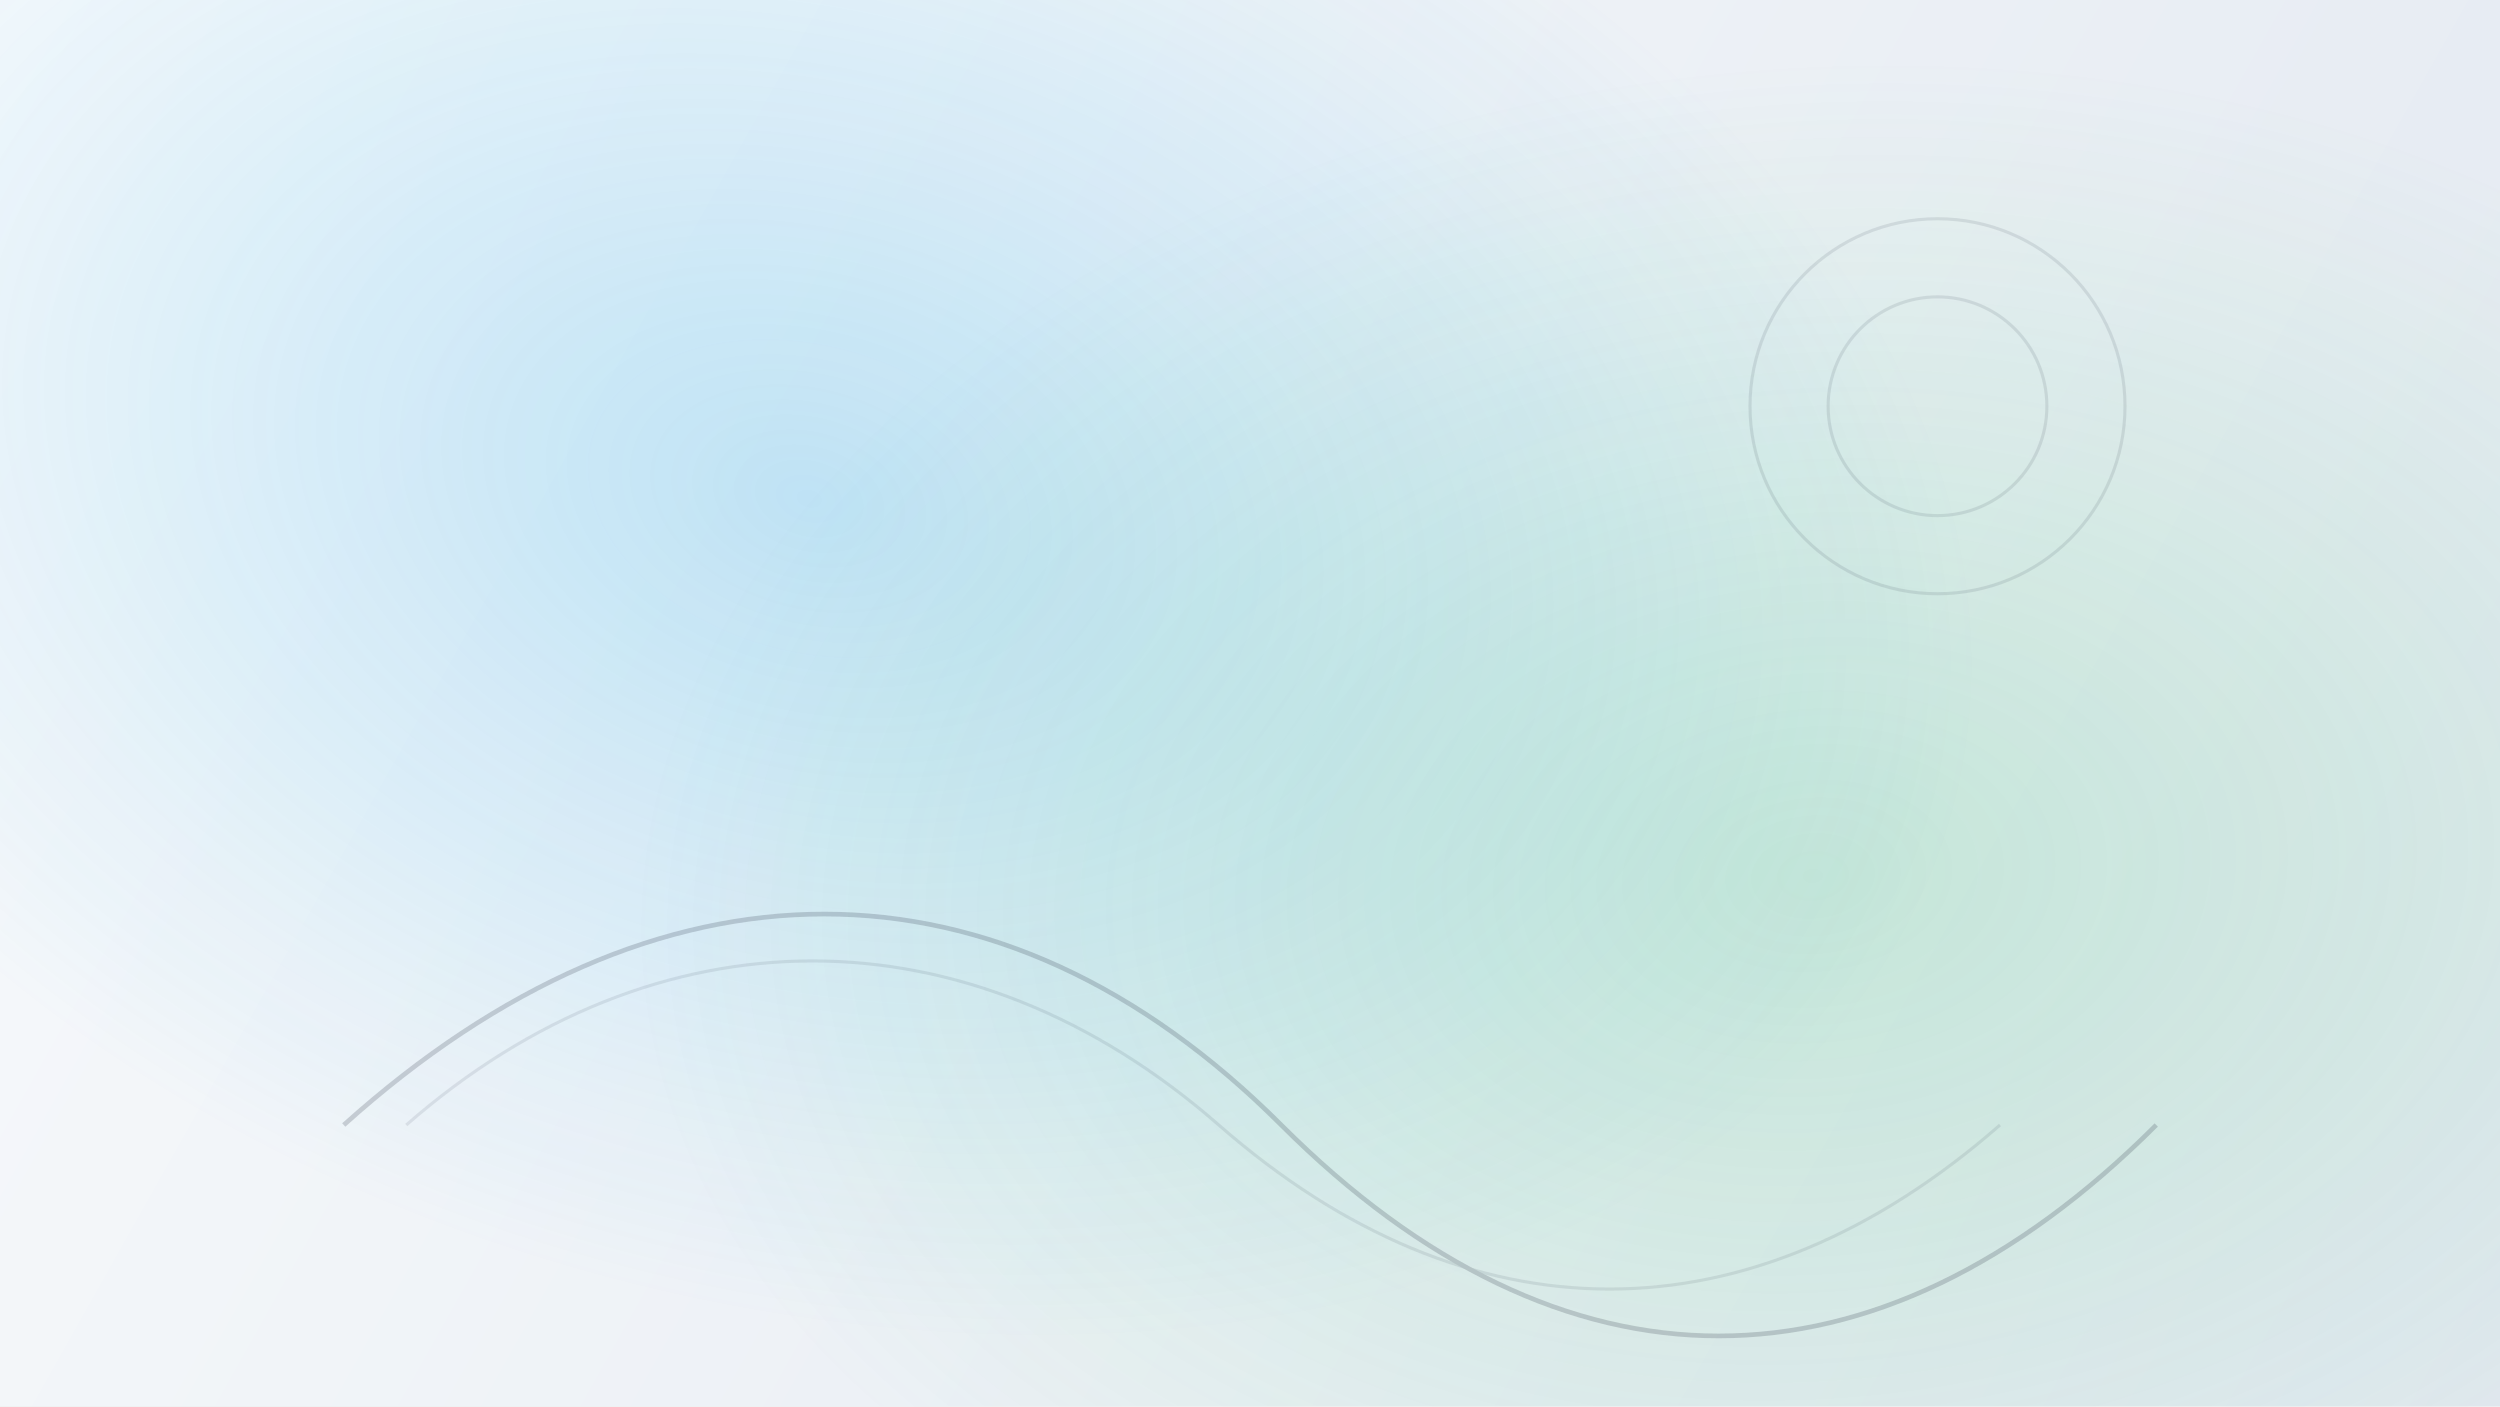
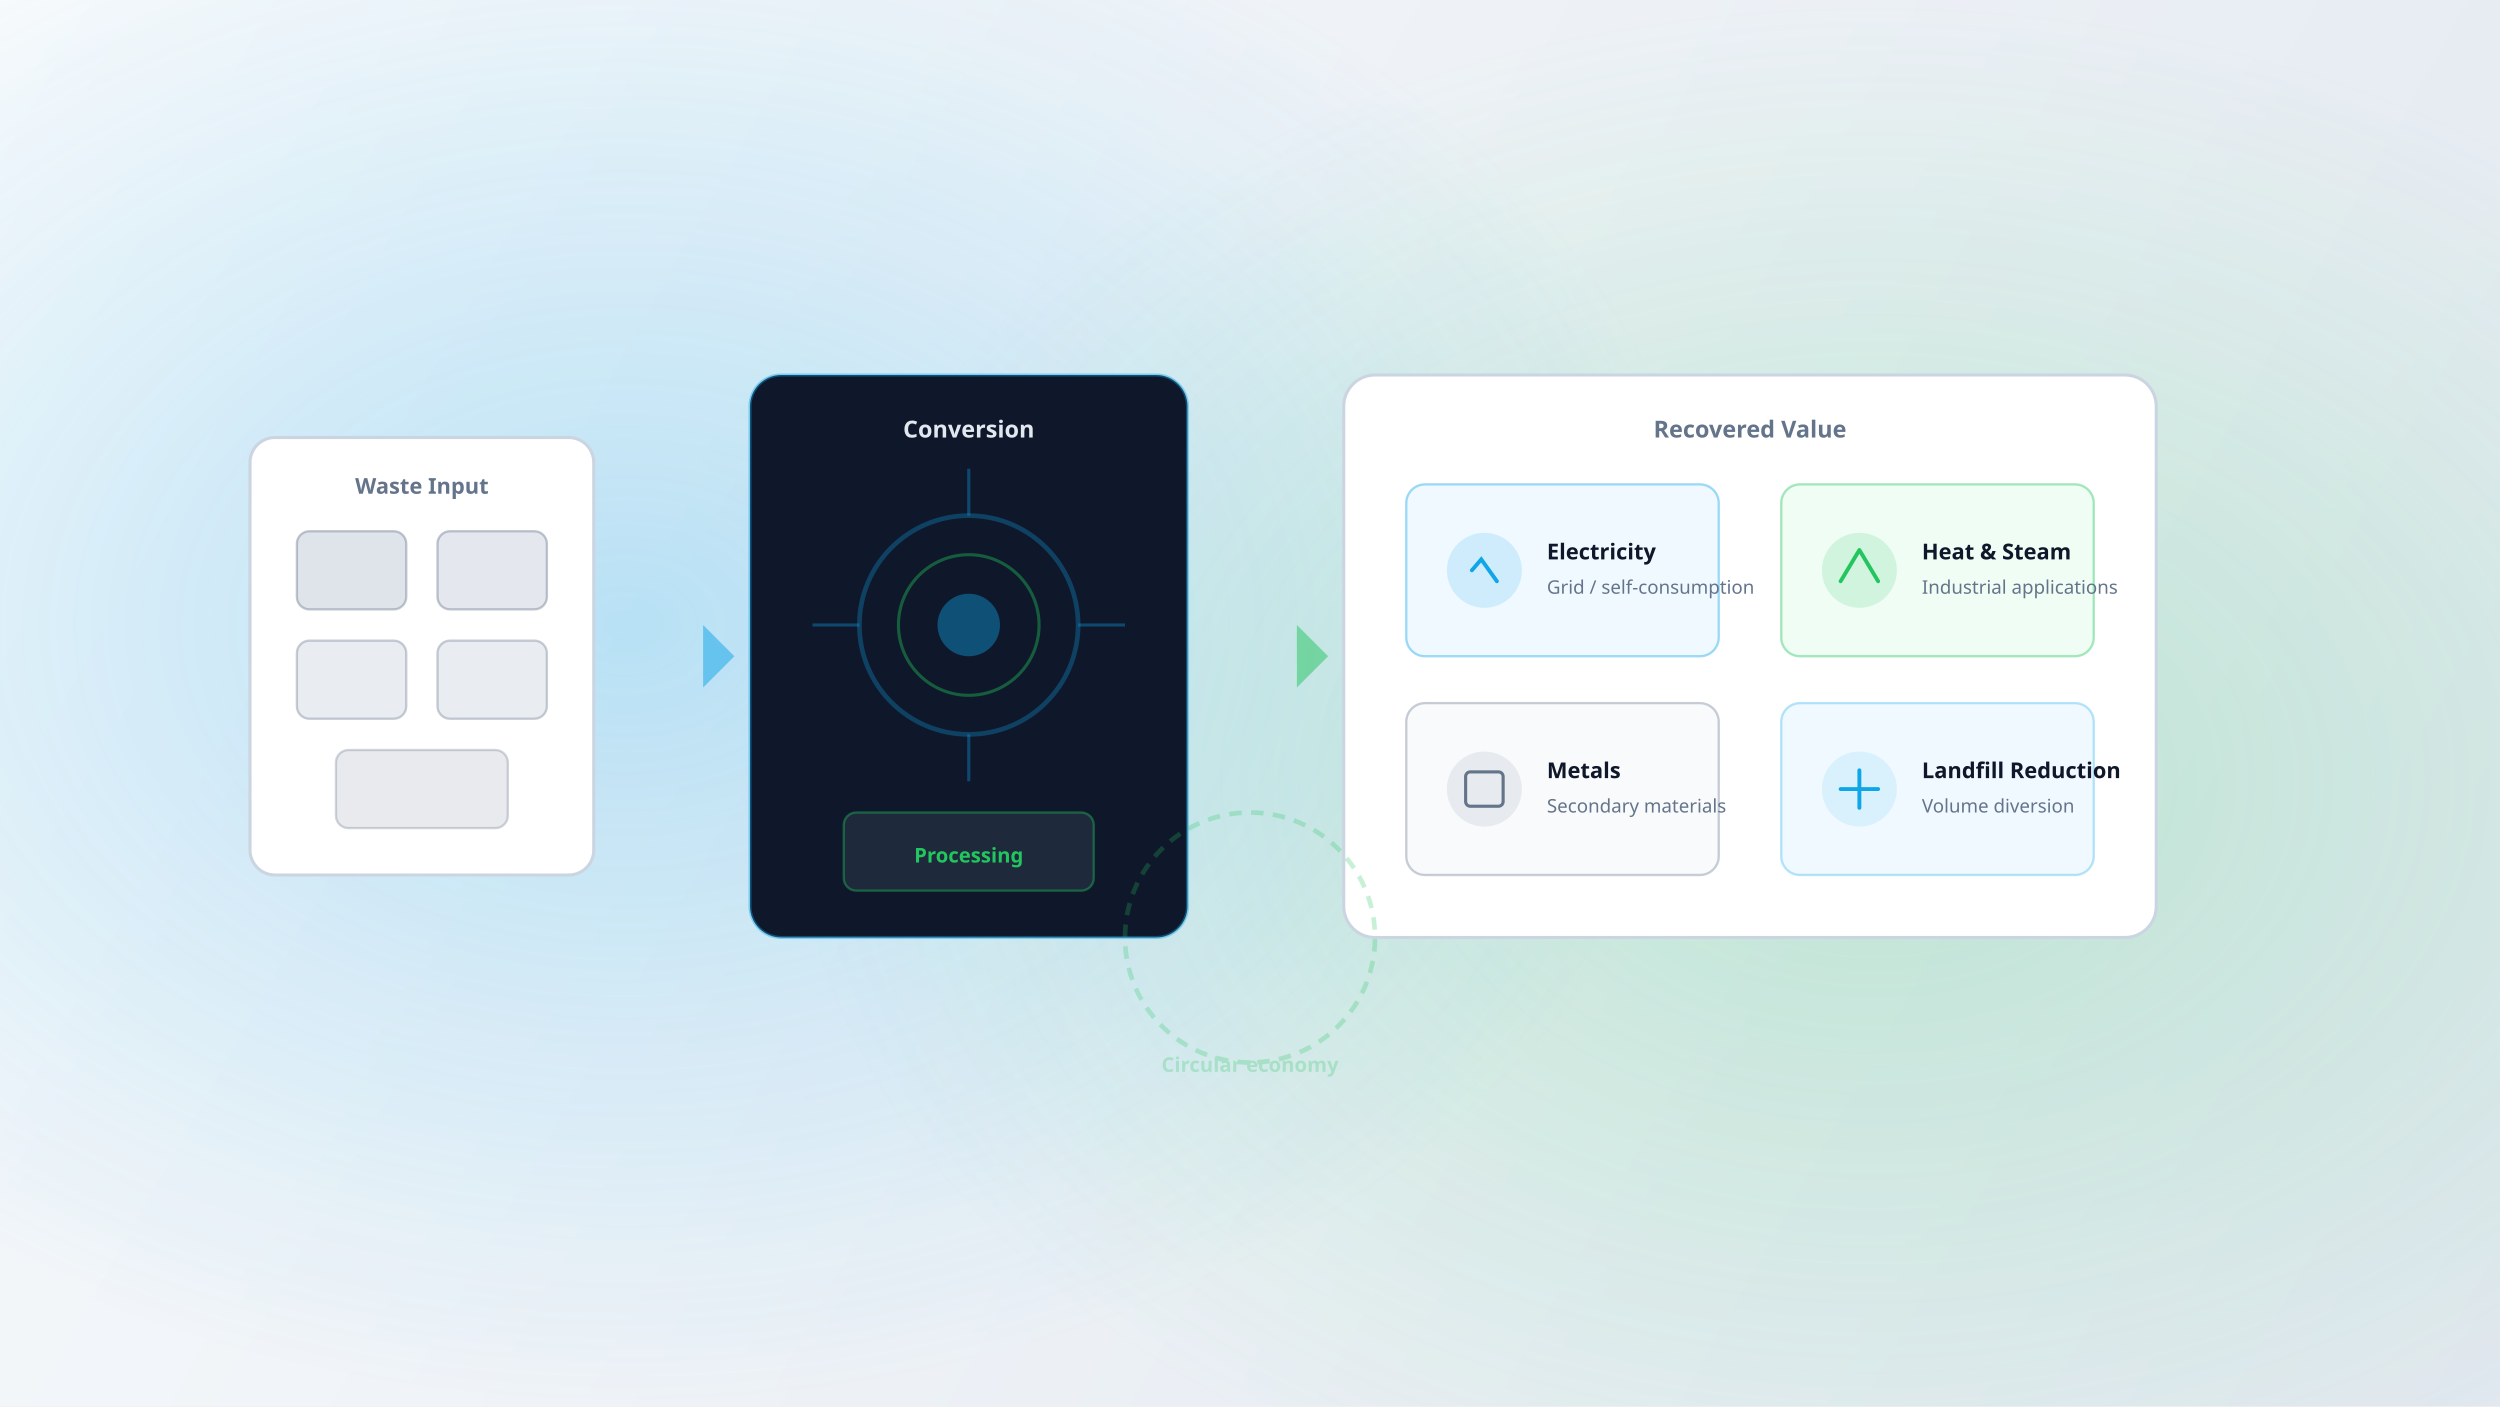
<svg xmlns="http://www.w3.org/2000/svg" width="1600" height="900" viewBox="0 0 1600 900" fill="none">
  <defs>
-     <linearGradient id="g" x1="0" y1="0" x2="1600" y2="900" gradientUnits="userSpaceOnUse">
+     <linearGradient id="bg" x1="0" y1="0" x2="1600" y2="900" gradientUnits="userSpaceOnUse">
      <stop stop-color="#F8FAFC" />
      <stop offset="1" stop-color="#E2E8F0" />
    </linearGradient>
-     <radialGradient id="r" cx="0" cy="0" r="1" gradientUnits="userSpaceOnUse" gradientTransform="translate(520 320) rotate(15) scale(760 520)">
-       <stop stop-color="#0EA5E9" stop-opacity="0.22" />
+     <radialGradient id="g1" cx="0" cy="0" r="1" gradientUnits="userSpaceOnUse" gradientTransform="translate(400 400) scale(700 500)">
+       <stop stop-color="#0EA5E9" stop-opacity="0.25" />
      <stop offset="1" stop-color="#0EA5E9" stop-opacity="0" />
    </radialGradient>
-     <radialGradient id="r2" cx="0" cy="0" r="1" gradientUnits="userSpaceOnUse" gradientTransform="translate(1160 560) rotate(-5) scale(760 520)">
-       <stop stop-color="#22C55E" stop-opacity="0.18" />
+     <radialGradient id="g2" cx="0" cy="0" r="1" gradientUnits="userSpaceOnUse" gradientTransform="translate(1200 500) scale(700 500)">
+       <stop stop-color="#22C55E" stop-opacity="0.22" />
      <stop offset="1" stop-color="#22C55E" stop-opacity="0" />
    </radialGradient>
+     <linearGradient id="flow" x1="0" y1="0" x2="1" y2="0">
+       <stop stop-color="#0EA5E9" />
+       <stop offset="1" stop-color="#22C55E" />
+     </linearGradient>
  </defs>
-   <rect width="1600" height="900" fill="url(#g)" />
-   <rect width="1600" height="900" fill="url(#r)" />
-   <rect width="1600" height="900" fill="url(#r2)" />
-   <g opacity="0.18">
-     <path d="M220 720 C 420 540, 640 540, 820 720 S 1200 900, 1380 720" stroke="#0F172A" stroke-width="3" fill="none" />
-     <path d="M260 720 C 420 580, 620 580, 780 720 S 1120 860, 1280 720" stroke="#0F172A" stroke-opacity="0.5" stroke-width="2" fill="none" />
+   <rect width="1600" height="900" fill="url(#bg)" />
+   <rect width="1600" height="900" fill="url(#g1)" />
+   <rect width="1600" height="900" fill="url(#g2)" />
+   <g transform="translate(160 280)">
+     <rect x="0" y="0" width="220" height="280" rx="16" fill="#FFFFFF" stroke="#CBD5E1" stroke-width="2" />
+     <text x="110" y="36" fill="#64748B" font-family="system-ui, sans-serif" font-size="14" font-weight="600" text-anchor="middle">Waste Input</text>
+     <rect x="30" y="60" width="70" height="50" rx="8" fill="#94A3B8" fill-opacity="0.3" stroke="#64748B" stroke-opacity="0.4" stroke-width="1.5" />
+     <rect x="120" y="60" width="70" height="50" rx="8" fill="#94A3B8" fill-opacity="0.25" stroke="#64748B" stroke-opacity="0.4" stroke-width="1.5" />
+     <rect x="30" y="130" width="70" height="50" rx="8" fill="#94A3B8" fill-opacity="0.2" stroke="#64748B" stroke-opacity="0.35" stroke-width="1.5" />
+     <rect x="120" y="130" width="70" height="50" rx="8" fill="#94A3B8" fill-opacity="0.2" stroke="#64748B" stroke-opacity="0.35" stroke-width="1.5" />
+     <rect x="55" y="200" width="110" height="50" rx="8" fill="#64748B" fill-opacity="0.15" stroke="#64748B" stroke-opacity="0.3" stroke-width="1.5" />
  </g>
-   <g opacity="0.10">
-     <circle cx="1240" cy="260" r="120" stroke="#0F172A" stroke-width="2" fill="none" />
-     <circle cx="1240" cy="260" r="70" stroke="#0F172A" stroke-width="2" fill="none" />
+   <g transform="translate(480 240)">
+     <rect x="0" y="0" width="280" height="360" rx="20" fill="#0F172A" stroke="#0EA5E9" stroke-opacity="0.4" stroke-width="2" />
+     <text x="140" y="40" fill="#E2E8F0" font-family="system-ui, sans-serif" font-size="15" font-weight="600" text-anchor="middle">Conversion</text>
+     <circle cx="140" cy="160" r="70" stroke="#0EA5E9" stroke-opacity="0.3" stroke-width="3" fill="none" />
+     <circle cx="140" cy="160" r="45" stroke="#22C55E" stroke-opacity="0.4" stroke-width="2" fill="none" />
+     <circle cx="140" cy="160" r="20" fill="#0EA5E9" fill-opacity="0.4" />
+     <path d="M140 90 L140 60 M140 230 L140 260 M70 160 L40 160 M210 160 L240 160" stroke="#0EA5E9" stroke-opacity="0.35" stroke-width="2" />
+     <rect x="60" y="280" width="160" height="50" rx="8" fill="#1E293B" stroke="#22C55E" stroke-opacity="0.4" stroke-width="1.5" />
+     <text x="140" y="312" fill="#22C55E" font-family="system-ui, sans-serif" font-size="13" font-weight="600" text-anchor="middle">Processing</text>
+   </g>
+   <g transform="translate(860 240)">
+     <rect x="0" y="0" width="520" height="360" rx="20" fill="#FFFFFF" stroke="#CBD5E1" stroke-width="2" />
+     <text x="260" y="40" fill="#64748B" font-family="system-ui, sans-serif" font-size="15" font-weight="600" text-anchor="middle">Recovered Value</text>
+     <g transform="translate(40 70)">
+       <rect x="0" y="0" width="200" height="110" rx="12" fill="#F0F9FF" stroke="#0EA5E9" stroke-opacity="0.4" stroke-width="1.5" />
+       <circle cx="50" cy="55" r="24" fill="#0EA5E9" fill-opacity="0.15" />
+       <path d="M42 55 L48 48 L58 62" stroke="#0EA5E9" stroke-width="2.5" stroke-linecap="round" fill="none" />
+       <text x="90" y="48" fill="#0F172A" font-family="system-ui, sans-serif" font-size="14" font-weight="600">Electricity</text>
+       <text x="90" y="70" fill="#64748B" font-family="system-ui, sans-serif" font-size="12">Grid / self-consumption</text>
+     </g>
+     <g transform="translate(280 70)">
+       <rect x="0" y="0" width="200" height="110" rx="12" fill="#F0FDF4" stroke="#22C55E" stroke-opacity="0.4" stroke-width="1.5" />
+       <circle cx="50" cy="55" r="24" fill="#22C55E" fill-opacity="0.15" />
+       <path d="M38 62 L50 42 L62 62" stroke="#22C55E" stroke-width="2.5" stroke-linecap="round" stroke-linejoin="round" fill="none" />
+       <text x="90" y="48" fill="#0F172A" font-family="system-ui, sans-serif" font-size="14" font-weight="600">Heat &amp; Steam</text>
+       <text x="90" y="70" fill="#64748B" font-family="system-ui, sans-serif" font-size="12">Industrial applications</text>
+     </g>
+     <g transform="translate(40 210)">
+       <rect x="0" y="0" width="200" height="110" rx="12" fill="#F8FAFC" stroke="#64748B" stroke-opacity="0.35" stroke-width="1.5" />
+       <circle cx="50" cy="55" r="24" fill="#64748B" fill-opacity="0.12" />
+       <rect x="38" y="44" width="24" height="22" rx="3" stroke="#64748B" stroke-width="2" fill="none" />
+       <text x="90" y="48" fill="#0F172A" font-family="system-ui, sans-serif" font-size="14" font-weight="600">Metals</text>
+       <text x="90" y="70" fill="#64748B" font-family="system-ui, sans-serif" font-size="12">Secondary materials</text>
+     </g>
+     <g transform="translate(280 210)">
+       <rect x="0" y="0" width="200" height="110" rx="12" fill="#F0F9FF" stroke="#0EA5E9" stroke-opacity="0.3" stroke-width="1.5" />
+       <circle cx="50" cy="55" r="24" fill="#0EA5E9" fill-opacity="0.1" />
+       <path d="M38 55 H62 M50 43 V67" stroke="#0EA5E9" stroke-width="2.5" stroke-linecap="round" />
+       <text x="90" y="48" fill="#0F172A" font-family="system-ui, sans-serif" font-size="14" font-weight="600">Landfill Reduction</text>
+       <text x="90" y="70" fill="#64748B" font-family="system-ui, sans-serif" font-size="12">Volume diversion</text>
+     </g>
+   </g>
+   <g stroke="url(#flow)" stroke-opacity="0.6" stroke-width="3" fill="none" stroke-linecap="round">
+     <path d="M390 420 H470" />
+     <path d="M450 400 L470 420 L450 440" fill="#0EA5E9" fill-opacity="0.5" stroke="none" />
+     <path d="M770 420 H850" />
+     <path d="M830 400 L850 420 L830 440" fill="#22C55E" fill-opacity="0.5" stroke="none" />
+   </g>
+   <g transform="translate(800 680)" opacity="0.25">
+     <path d="M0 0 A80 80 0 1 1 0.01 0" stroke="#22C55E" stroke-width="3" fill="none" stroke-dasharray="8 6" />
+     <text x="0" y="6" fill="#22C55E" font-family="system-ui, sans-serif" font-size="13" font-weight="600" text-anchor="middle">Circular economy</text>
  </g>
</svg>
